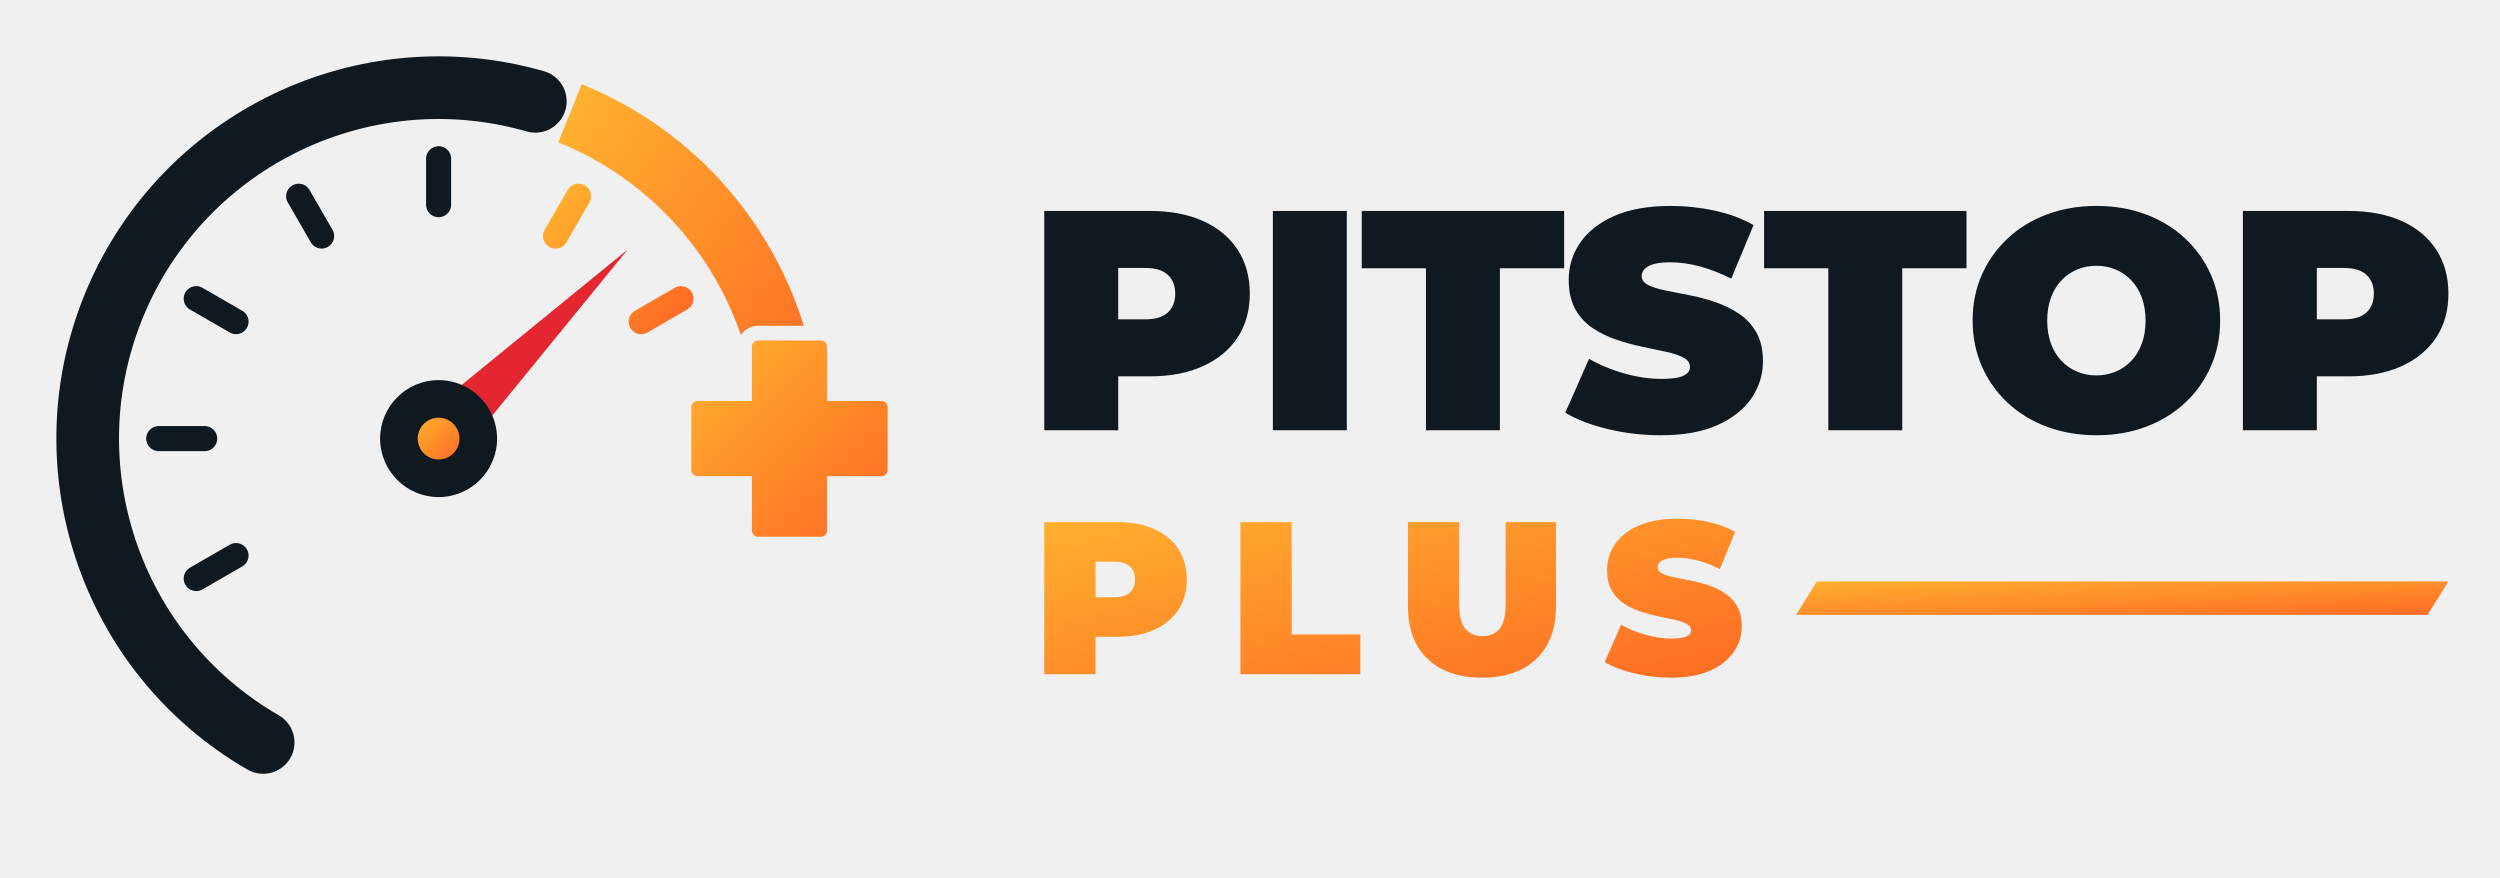
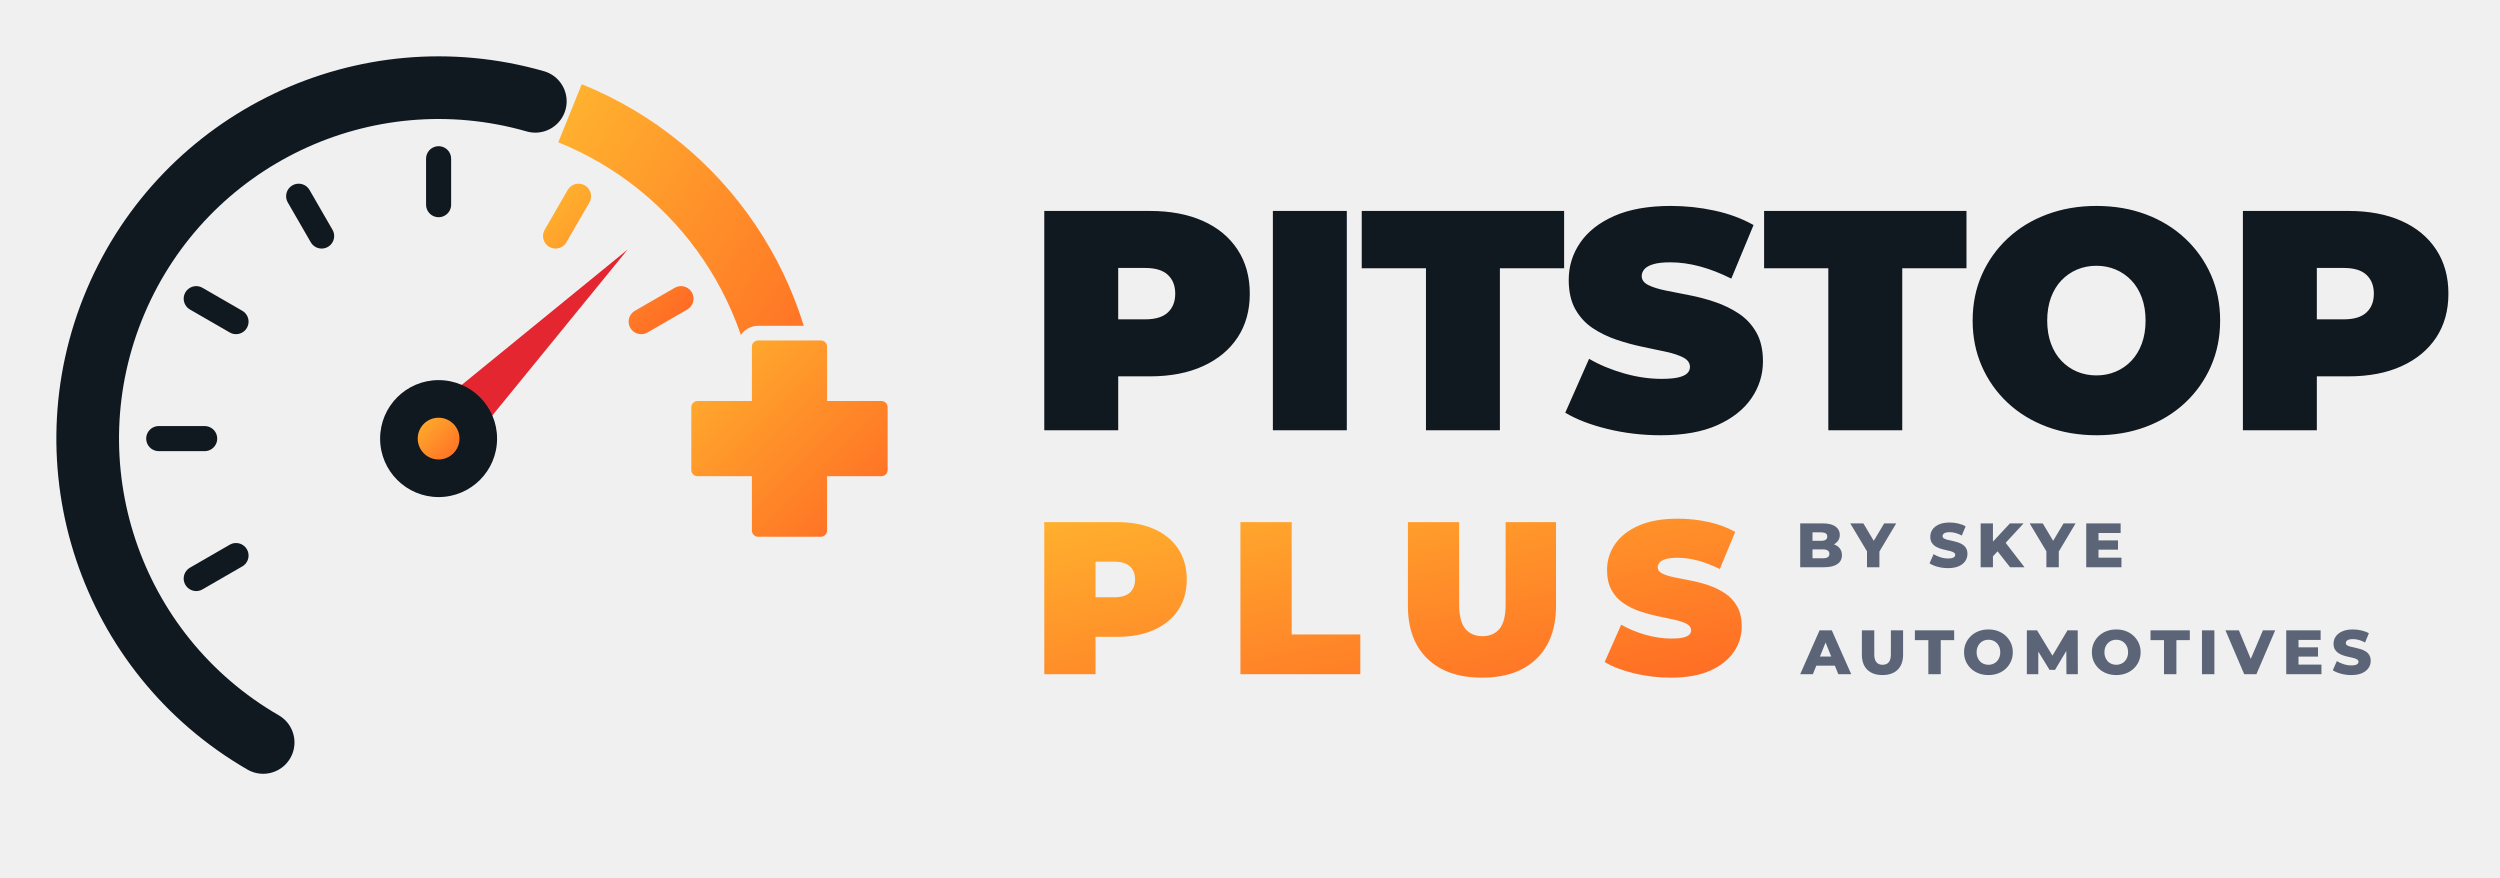
- <svg xmlns="http://www.w3.org/2000/svg" viewBox="0 0 1197 420" width="1197" height="420" role="img" aria-label="Pitstop Plus">
+ <svg xmlns="http://www.w3.org/2000/svg" viewBox="0 0 1197 420" width="1197" height="420">
  <g transform="translate(10 10)">
    <defs>
-       <linearGradient id="elo" x1="0" y1="0" x2="1" y2="1">
+       <linearGradient id="ebylinelo" x1="0" y1="0" x2="1" y2="1">
        <stop offset="0" stop-color="#FFB02E" />
        <stop offset="1" stop-color="#FF6B24" />
      </linearGradient>
-       <mask id="elm" maskUnits="userSpaceOnUse" x="-20" y="-20" width="480" height="440">
+       <mask id="ebylinelm" maskUnits="userSpaceOnUse" x="-20" y="-20" width="480" height="440">
        <rect x="-20" y="-20" width="480" height="440" fill="#fff" />
        <path d="M353 156h30v29h29v30h-29v29h-30v-29h-29v-30h29z" stroke="#000" stroke-width="20" stroke-linejoin="round" />
      </mask>
    </defs>
-     <g mask="url(#elm)">
+     <g mask="url(#ebylinelm)">
      <path d="M116 345.49A168 168 0 0 1 246.31 38.51" fill="none" stroke="#101820" stroke-width="30" stroke-linecap="round" />
-       <path d="M262.93 44.23A168 168 0 0 1 368 200" fill="none" stroke="url(#elo)" stroke-width="30" />
+       <path d="M262.93 44.23A168 168 0 0 1 368 200" fill="none" stroke="url(#ebylinelo)" stroke-width="30" />
    </g>
    <path d="M83.95 267L103.01 256M66 200L88 200M83.95 133L103.01 144M133 83.95L144 103.01M200 66L200 88" stroke="#101820" stroke-width="12" stroke-linecap="round" />
-     <path d="M267 83.95L256 103.01M316.05 133L296.99 144" stroke="url(#elo)" stroke-width="12" stroke-linecap="round" />
+     <path d="M267 83.95L256 103.01M316.05 133L296.99 144" stroke="url(#ebylinelo)" stroke-width="12" stroke-linecap="round" />
    <g transform="translate(200 200) rotate(315)">
      <path d="M128 0L0 -13L-26 -8L-26 8L0 13Z" fill="#E3262F" />
    </g>
    <circle cx="200" cy="200" r="28" fill="#101820" />
-     <circle cx="200" cy="200" r="10" fill="url(#elo)" />
-     <path d="M353 156h30v29h29v30h-29v29h-30v-29h-29v-30h29z" fill="url(#elo)" stroke="url(#elo)" stroke-width="6" stroke-linejoin="round" />
+     <circle cx="200" cy="200" r="10" fill="url(#ebylinelo)" />
+     <path d="M353 156h30v29h29v30h-29v29h-30v-29h-29v-30h29z" fill="url(#ebylinelo)" stroke="url(#ebylinelo)" stroke-width="6" stroke-linejoin="round" />
  </g>
  <defs>
-     <linearGradient id="wlo" x1="0" y1="0" x2="1" y2="1">
+     <linearGradient id="wbylinelo" x1="0" y1="0" x2="1" y2="1">
      <stop offset="0" stop-color="#FFB02E" />
      <stop offset="1" stop-color="#FF6B24" />
    </linearGradient>
  </defs>
  <path d="M535.40 206L500 206L500 101L550.55 101Q565.25 101 575.98 105.80Q586.70 110.60 592.55 119.53Q598.40 128.45 598.40 140.60Q598.40 152.75 592.55 161.60Q586.70 170.45 575.98 175.32Q565.25 180.20 550.55 180.20L550.55 180.20L535.40 180.20L535.40 206ZM535.40 128.30L535.40 152.90L548.30 152.90Q555.65 152.90 559.17 149.60Q562.70 146.30 562.70 140.60Q562.70 134.90 559.17 131.60Q555.65 128.30 548.30 128.30L548.30 128.30L535.40 128.30ZM644.85 206L609.45 206L609.45 101L644.85 101L644.85 206ZM718.15 206L682.75 206L682.75 128.45L652 128.45L652 101L748.90 101L748.90 128.45L718.15 128.45L718.15 206ZM795.20 208.40L795.20 208.40Q782 208.40 769.70 205.40Q757.40 202.40 749.45 197.60L749.45 197.60L760.85 171.80Q768.35 176.15 777.58 178.78Q786.80 181.40 795.50 181.40L795.50 181.40Q800.60 181.40 803.52 180.72Q806.45 180.05 807.80 178.78Q809.15 177.50 809.15 175.70L809.15 175.70Q809.15 172.85 806 171.20Q802.85 169.55 797.67 168.43Q792.50 167.30 786.35 166.03Q780.20 164.75 773.98 162.65Q767.75 160.55 762.58 157.10Q757.40 153.65 754.25 148.03Q751.10 142.40 751.10 134L751.10 134Q751.10 124.25 756.58 116.23Q762.05 108.20 772.92 103.40Q783.80 98.60 800 98.60L800 98.60Q810.65 98.60 821 100.85Q831.35 103.10 839.60 107.75L839.60 107.75L828.95 133.40Q821.15 129.50 813.88 127.55Q806.60 125.60 799.70 125.60L799.70 125.60Q794.60 125.60 791.60 126.50Q788.60 127.40 787.33 128.90Q786.05 130.40 786.05 132.20L786.05 132.20Q786.05 134.90 789.20 136.48Q792.35 138.05 797.52 139.10Q802.70 140.15 808.92 141.35Q815.15 142.55 821.30 144.65Q827.45 146.75 832.63 150.20Q837.80 153.65 840.95 159.20Q844.10 164.75 844.10 173L844.10 173Q844.10 182.60 838.63 190.63Q833.15 198.65 822.35 203.53Q811.55 208.40 795.20 208.40ZM910.80 206L875.40 206L875.40 128.45L844.65 128.45L844.65 101L941.55 101L941.55 128.45L910.80 128.45L910.80 206ZM1003.90 208.40L1003.90 208.40Q991 208.40 980.13 204.35Q969.25 200.30 961.30 192.88Q953.35 185.45 948.92 175.40Q944.50 165.35 944.50 153.50L944.50 153.50Q944.50 141.50 948.92 131.53Q953.35 121.55 961.30 114.13Q969.25 106.70 980.13 102.65Q991 98.60 1003.75 98.60L1003.75 98.60Q1016.65 98.60 1027.45 102.65Q1038.25 106.70 1046.20 114.13Q1054.15 121.55 1058.58 131.53Q1063 141.50 1063 153.50L1063 153.50Q1063 165.35 1058.58 175.40Q1054.15 185.45 1046.20 192.88Q1038.25 200.30 1027.45 204.35Q1016.65 208.40 1003.90 208.40ZM1003.75 179.75L1003.75 179.75Q1008.70 179.75 1012.98 177.95Q1017.25 176.15 1020.48 172.78Q1023.70 169.40 1025.50 164.53Q1027.30 159.65 1027.30 153.50L1027.30 153.50Q1027.30 147.35 1025.50 142.47Q1023.70 137.60 1020.48 134.23Q1017.25 130.85 1012.98 129.05Q1008.70 127.25 1003.75 127.25L1003.75 127.25Q998.80 127.25 994.52 129.05Q990.25 130.85 987.02 134.23Q983.80 137.60 982 142.47Q980.20 147.35 980.20 153.50L980.20 153.50Q980.20 159.65 982 164.53Q983.80 169.40 987.02 172.78Q990.25 176.15 994.52 177.95Q998.80 179.75 1003.75 179.75ZM1109.30 206L1073.90 206L1073.90 101L1124.45 101Q1139.15 101 1149.88 105.80Q1160.60 110.60 1166.45 119.53Q1172.30 128.45 1172.30 140.60Q1172.30 152.75 1166.45 161.60Q1160.60 170.45 1149.88 175.32Q1139.15 180.20 1124.45 180.20L1124.45 180.20L1109.30 180.20L1109.30 206ZM1109.30 128.30L1109.30 152.90L1122.20 152.90Q1129.55 152.90 1133.07 149.60Q1136.60 146.30 1136.60 140.60Q1136.60 134.90 1133.07 131.60Q1129.55 128.30 1122.20 128.30L1122.20 128.30L1109.30 128.30Z" fill="#101820" />
-   <path d="M524.54 322.80L500 322.80L500 250L535.05 250Q545.24 250 552.68 253.33Q560.11 256.66 564.17 262.84Q568.22 269.03 568.22 277.46Q568.22 285.88 564.17 292.02Q560.11 298.15 552.68 301.53Q545.24 304.91 535.05 304.91L535.05 304.91L524.54 304.91L524.54 322.80ZM524.54 268.93L524.54 285.98L533.49 285.98Q538.58 285.98 541.03 283.70Q543.47 281.41 543.47 277.46Q543.47 273.50 541.03 271.22Q538.58 268.93 533.49 268.93L533.49 268.93L524.54 268.93ZM651.32 322.80L593.91 322.80L593.91 250L618.46 250L618.46 303.77L651.32 303.77L651.32 322.80ZM709.56 324.46L709.56 324.46Q692.82 324.46 683.46 315.42Q674.10 306.37 674.10 290.04L674.10 290.04L674.10 250L698.64 250L698.64 289.31Q698.64 297.63 701.66 301.12Q704.67 304.60 709.77 304.60L709.77 304.60Q714.97 304.60 717.93 301.12Q720.90 297.63 720.90 289.31L720.90 289.31L720.90 250L745.02 250L745.02 290.04Q745.02 306.37 735.66 315.42Q726.30 324.46 709.56 324.46ZM800.04 324.46L800.04 324.46Q790.89 324.46 782.36 322.38Q773.83 320.30 768.32 316.98L768.32 316.98L776.22 299.09Q781.42 302.10 787.82 303.92Q794.22 305.74 800.25 305.74L800.25 305.74Q803.78 305.74 805.81 305.28Q807.84 304.81 808.78 303.92Q809.71 303.04 809.71 301.79L809.71 301.79Q809.71 299.82 807.53 298.67Q805.34 297.53 801.76 296.75Q798.17 295.97 793.90 295.08Q789.64 294.20 785.32 292.74Q781.01 291.29 777.42 288.90Q773.83 286.50 771.65 282.60Q769.46 278.70 769.46 272.88L769.46 272.88Q769.46 266.12 773.26 260.56Q777.06 254.99 784.60 251.66Q792.14 248.34 803.37 248.34L803.37 248.34Q810.75 248.34 817.93 249.90Q825.10 251.46 830.82 254.68L830.82 254.68L823.44 272.46Q818.03 269.76 812.99 268.41Q807.94 267.06 803.16 267.06L803.16 267.06Q799.62 267.06 797.54 267.68Q795.46 268.30 794.58 269.34Q793.70 270.38 793.70 271.63L793.70 271.63Q793.70 273.50 795.88 274.60Q798.06 275.69 801.65 276.42Q805.24 277.14 809.56 277.98Q813.87 278.81 818.14 280.26Q822.40 281.72 825.99 284.11Q829.58 286.50 831.76 290.35Q833.94 294.20 833.94 299.92L833.94 299.92Q833.94 306.58 830.15 312.14Q826.35 317.70 818.86 321.08Q811.38 324.46 800.04 324.46Z" fill="url(#wlo)" />
-   <path d="M869.94 278.4H1172.3L1162.3 294.4H859.94Z" fill="url(#wlo)" />
+   <path d="M524.54 322.80L500 322.80L500 250L535.05 250Q545.24 250 552.68 253.33Q560.11 256.66 564.17 262.84Q568.22 269.03 568.22 277.46Q568.22 285.88 564.17 292.02Q560.11 298.15 552.68 301.53Q545.24 304.91 535.05 304.91L535.05 304.91L524.54 304.91L524.54 322.80ZM524.54 268.93L524.54 285.98L533.49 285.98Q538.58 285.98 541.03 283.70Q543.47 281.41 543.47 277.46Q543.47 273.50 541.03 271.22Q538.58 268.93 533.49 268.93L533.49 268.93L524.54 268.93ZM651.32 322.80L593.91 322.80L593.91 250L618.46 250L618.46 303.77L651.32 303.77L651.32 322.80ZM709.56 324.46L709.56 324.46Q692.82 324.46 683.46 315.42Q674.10 306.37 674.10 290.04L674.10 290.04L674.10 250L698.64 250L698.64 289.31Q698.64 297.63 701.66 301.12Q704.67 304.60 709.77 304.60L709.77 304.60Q714.97 304.60 717.93 301.12Q720.90 297.63 720.90 289.31L720.90 289.31L720.90 250L745.02 250L745.02 290.04Q745.02 306.37 735.66 315.42Q726.30 324.46 709.56 324.46ZM800.04 324.46L800.04 324.46Q790.89 324.46 782.36 322.38Q773.83 320.30 768.32 316.98L768.32 316.98L776.22 299.09Q781.42 302.10 787.82 303.92Q794.22 305.74 800.25 305.74L800.25 305.74Q803.78 305.74 805.81 305.28Q807.84 304.81 808.78 303.92Q809.71 303.04 809.71 301.79L809.71 301.79Q809.71 299.82 807.53 298.67Q805.34 297.53 801.76 296.75Q798.17 295.97 793.90 295.08Q789.64 294.20 785.32 292.74Q781.01 291.29 777.42 288.90Q773.83 286.50 771.65 282.60Q769.46 278.70 769.46 272.88L769.46 272.88Q769.46 266.12 773.26 260.56Q777.06 254.99 784.60 251.66Q792.14 248.34 803.37 248.34L803.37 248.34Q810.75 248.34 817.93 249.90Q825.10 251.46 830.82 254.68L830.82 254.68L823.44 272.46Q818.03 269.76 812.99 268.41Q807.94 267.06 803.16 267.06L803.16 267.06Q799.62 267.06 797.54 267.68Q795.46 268.30 794.58 269.34Q793.70 270.38 793.70 271.63L793.70 271.63Q793.70 273.50 795.88 274.60Q798.06 275.69 801.65 276.42Q805.24 277.14 809.56 277.98Q813.87 278.81 818.14 280.26Q822.40 281.72 825.99 284.11Q829.58 286.50 831.76 290.35Q833.94 294.20 833.94 299.92L833.94 299.92Q833.94 306.58 830.15 312.14Q826.35 317.70 818.86 321.08Q811.38 324.46 800.04 324.46Z" fill="url(#wbylinelo)" />
+   <g transform="translate(861.94 0) scale(1 1) translate(-861.94 0)">
+     <path d="M873.28 271.60L861.94 271.60L861.94 250.60L872.68 250.60Q876.82 250.60 878.86 252.12Q880.90 253.63 880.90 256.09L880.90 256.09Q880.90 257.71 880.06 258.91L880.06 258.91Q879.31 259.96 878.05 260.65L878.05 260.65Q878.26 260.71 878.44 260.77L878.44 260.77Q880.09 261.46 881.01 262.74Q881.92 264.01 881.92 265.84L881.92 265.84Q881.92 268.57 879.72 270.09Q877.51 271.60 873.28 271.60L873.28 271.60ZM867.82 263.05L867.82 267.31L872.80 267.31Q874.33 267.31 875.13 266.79Q875.92 266.26 875.92 265.18Q875.92 264.10 875.13 263.58Q874.33 263.05 872.80 263.05L872.80 263.05L867.82 263.05ZM867.82 254.89L867.82 258.94L871.90 258.94Q873.40 258.94 874.15 258.43Q874.90 257.92 874.90 256.90Q874.90 255.88 874.15 255.39Q873.40 254.89 871.90 254.89L871.90 254.89L867.82 254.89ZM899.86 271.60L893.92 271.60L893.92 263.98L885.91 250.60L892.18 250.60L897.16 258.94L902.14 250.60L907.90 250.60L899.86 264.07L899.86 271.60ZM932.71 272.02L932.71 272.02Q930.13 272.02 927.75 271.38Q925.36 270.73 923.86 269.71L923.86 269.71L925.81 265.33Q927.22 266.23 929.07 266.81Q930.91 267.40 932.74 267.40L932.74 267.40Q933.97 267.40 934.72 267.18Q935.47 266.95 935.82 266.58Q936.16 266.20 936.16 265.69L936.16 265.69Q936.16 264.97 935.50 264.55Q934.84 264.13 933.79 263.86Q932.74 263.59 931.47 263.32Q930.19 263.05 928.92 262.63Q927.64 262.21 926.59 261.54Q925.54 260.86 924.88 259.77Q924.22 258.67 924.22 256.99L924.22 256.99Q924.22 255.10 925.26 253.57Q926.29 252.04 928.36 251.11Q930.43 250.18 933.52 250.18L933.52 250.18Q935.59 250.18 937.59 250.65Q939.58 251.11 941.14 252.01L941.14 252.01L939.31 256.42Q937.81 255.61 936.34 255.21Q934.87 254.80 933.49 254.80L933.49 254.80Q932.26 254.80 931.51 255.06Q930.76 255.31 930.43 255.73Q930.10 256.15 930.10 256.69L930.10 256.69Q930.10 257.38 930.75 257.79Q931.39 258.19 932.46 258.45Q933.52 258.70 934.80 258.97Q936.07 259.24 937.35 259.65Q938.62 260.05 939.67 260.73Q940.72 261.40 941.37 262.50Q942.01 263.59 942.01 265.24L942.01 265.24Q942.01 267.07 940.98 268.62Q939.94 270.16 937.89 271.09Q935.83 272.02 932.71 272.02ZM954.22 271.60L948.34 271.60L948.34 250.60L954.22 250.60L954.22 259.33L962.35 250.60L968.89 250.60L960.31 259.90L969.34 271.60L962.44 271.60L956.44 263.98L954.22 266.35L954.22 271.60ZM985.75 271.60L979.81 271.60L979.81 263.98L971.80 250.60L978.07 250.60L983.05 258.94L988.03 250.60L993.79 250.60L985.75 264.07L985.75 271.60ZM1015.75 271.60L998.89 271.60L998.89 250.60L1015.36 250.60L1015.36 255.19L1004.77 255.19L1004.77 258.73L1014.10 258.73L1014.10 263.17L1004.77 263.17L1004.77 267.01L1015.75 267.01L1015.75 271.60Z" fill="#5B6577" />
+     <path d="M868.00 322.80L861.94 322.80L871.21 301.80L877.06 301.80L886.36 322.80L880.18 322.80L878.53 318.72L869.65 318.72L868.00 322.80ZM871.39 314.34L876.79 314.34L874.09 307.62L871.39 314.34ZM901.33 323.22L901.33 323.22Q896.68 323.22 894.07 320.67Q891.46 318.12 891.46 313.44L891.46 313.44L891.46 301.80L897.40 301.80L897.40 313.26Q897.40 315.96 898.47 317.13Q899.53 318.30 901.39 318.30L901.39 318.30Q903.25 318.30 904.30 317.13Q905.35 315.96 905.35 313.26L905.35 313.26L905.35 301.80L911.20 301.80L911.20 313.44Q911.20 318.12 908.59 320.67Q905.98 323.22 901.33 323.22ZM929.23 322.80L923.29 322.80L923.29 306.51L916.84 306.51L916.84 301.80L935.65 301.80L935.65 306.51L929.23 306.51L929.23 322.80ZM952.06 323.22L952.06 323.22Q949.54 323.22 947.41 322.41Q945.28 321.60 943.71 320.12Q942.13 318.63 941.26 316.65Q940.39 314.67 940.39 312.30L940.39 312.30Q940.39 309.93 941.26 307.95Q942.13 305.97 943.71 304.49Q945.28 303 947.41 302.19Q949.54 301.38 952.06 301.38L952.06 301.38Q954.61 301.38 956.73 302.19Q958.84 303 960.40 304.49Q961.96 305.97 962.85 307.95Q963.73 309.93 963.73 312.30L963.73 312.30Q963.73 314.67 962.85 316.67Q961.96 318.66 960.40 320.13Q958.84 321.60 956.73 322.41Q954.61 323.22 952.06 323.22ZM952.06 318.30L952.06 318.30Q953.26 318.30 954.30 317.88Q955.33 317.46 956.10 316.67Q956.86 315.87 957.30 314.76Q957.73 313.65 957.73 312.30L957.73 312.30Q957.73 310.92 957.30 309.82Q956.86 308.73 956.10 307.94Q955.33 307.14 954.30 306.72Q953.26 306.30 952.06 306.30L952.06 306.30Q950.86 306.30 949.83 306.72Q948.79 307.14 948.03 307.94Q947.26 308.73 946.83 309.82Q946.39 310.92 946.39 312.30L946.39 312.30Q946.39 313.65 946.83 314.76Q947.26 315.87 948.03 316.67Q948.79 317.46 949.83 317.88Q950.86 318.30 952.06 318.30ZM975.94 322.80L970.45 322.80L970.45 301.80L975.34 301.80L982.72 313.92L989.92 301.80L994.81 301.80L994.87 322.80L989.41 322.80L989.35 311.67L983.95 320.73L981.31 320.73L975.94 311.97L975.94 322.80ZM1013.26 323.22L1013.26 323.22Q1010.74 323.22 1008.61 322.41Q1006.48 321.60 1004.91 320.12Q1003.33 318.63 1002.46 316.65Q1001.59 314.67 1001.59 312.30L1001.59 312.30Q1001.59 309.93 1002.46 307.95Q1003.33 305.97 1004.91 304.49Q1006.48 303 1008.61 302.19Q1010.74 301.38 1013.26 301.38L1013.26 301.38Q1015.81 301.38 1017.93 302.19Q1020.04 303 1021.60 304.49Q1023.16 305.97 1024.05 307.95Q1024.93 309.93 1024.93 312.30L1024.93 312.30Q1024.93 314.67 1024.05 316.67Q1023.16 318.66 1021.60 320.13Q1020.04 321.60 1017.93 322.41Q1015.81 323.22 1013.26 323.22ZM1013.26 318.30L1013.26 318.30Q1014.46 318.30 1015.50 317.88Q1016.53 317.46 1017.30 316.67Q1018.06 315.87 1018.50 314.76Q1018.93 313.65 1018.93 312.30L1018.93 312.30Q1018.93 310.92 1018.50 309.82Q1018.06 308.73 1017.30 307.94Q1016.53 307.14 1015.50 306.72Q1014.46 306.30 1013.26 306.30L1013.26 306.30Q1012.06 306.30 1011.03 306.72Q1009.99 307.14 1009.23 307.94Q1008.46 308.73 1008.03 309.82Q1007.59 310.92 1007.59 312.30L1007.59 312.30Q1007.59 313.65 1008.03 314.76Q1008.46 315.87 1009.23 316.67Q1009.99 317.46 1011.03 317.88Q1012.06 318.30 1013.26 318.30ZM1042.06 322.80L1036.12 322.80L1036.12 306.51L1029.67 306.51L1029.67 301.80L1048.48 301.80L1048.48 306.51L1042.06 306.51L1042.06 322.80ZM1060.24 322.80L1054.30 322.80L1054.30 301.80L1060.24 301.80L1060.24 322.80ZM1080.37 322.80L1074.52 322.80L1065.55 301.80L1071.97 301.80L1077.67 315.48L1083.49 301.80L1089.37 301.80L1080.37 322.80ZM1111.51 322.80L1094.65 322.80L1094.65 301.80L1111.12 301.80L1111.12 306.39L1100.53 306.39L1100.53 309.93L1109.86 309.93L1109.86 314.37L1100.53 314.37L1100.53 318.21L1111.51 318.21L1111.51 322.80ZM1125.79 323.22L1125.79 323.22Q1123.21 323.22 1120.83 322.57Q1118.44 321.93 1116.94 320.91L1116.94 320.91L1118.89 316.53Q1120.30 317.43 1122.15 318.01Q1123.99 318.60 1125.82 318.60L1125.82 318.60Q1127.05 318.60 1127.80 318.38Q1128.55 318.15 1128.90 317.78Q1129.24 317.40 1129.24 316.89L1129.24 316.89Q1129.24 316.17 1128.58 315.75Q1127.92 315.33 1126.87 315.06Q1125.82 314.79 1124.55 314.52Q1123.27 314.25 1122.00 313.83Q1120.72 313.41 1119.67 312.74Q1118.62 312.06 1117.96 310.97Q1117.30 309.87 1117.30 308.19L1117.30 308.19Q1117.30 306.30 1118.34 304.77Q1119.37 303.24 1121.44 302.31Q1123.51 301.38 1126.60 301.38L1126.60 301.38Q1128.67 301.38 1130.67 301.85Q1132.66 302.31 1134.22 303.21L1134.22 303.21L1132.39 307.62Q1130.89 306.81 1129.42 306.41Q1127.95 306 1126.57 306L1126.57 306Q1125.34 306 1124.59 306.25Q1123.84 306.51 1123.51 306.93Q1123.18 307.35 1123.18 307.89L1123.18 307.89Q1123.18 308.58 1123.83 308.99Q1124.47 309.39 1125.54 309.65Q1126.60 309.90 1127.88 310.17Q1129.15 310.44 1130.43 310.85Q1131.70 311.25 1132.75 311.93Q1133.80 312.60 1134.45 313.69Q1135.09 314.79 1135.09 316.44L1135.09 316.44Q1135.09 318.27 1134.06 319.81Q1133.02 321.36 1130.97 322.29Q1128.91 323.22 1125.79 323.22Z" fill="#5B6577" />
+   </g>
</svg>
